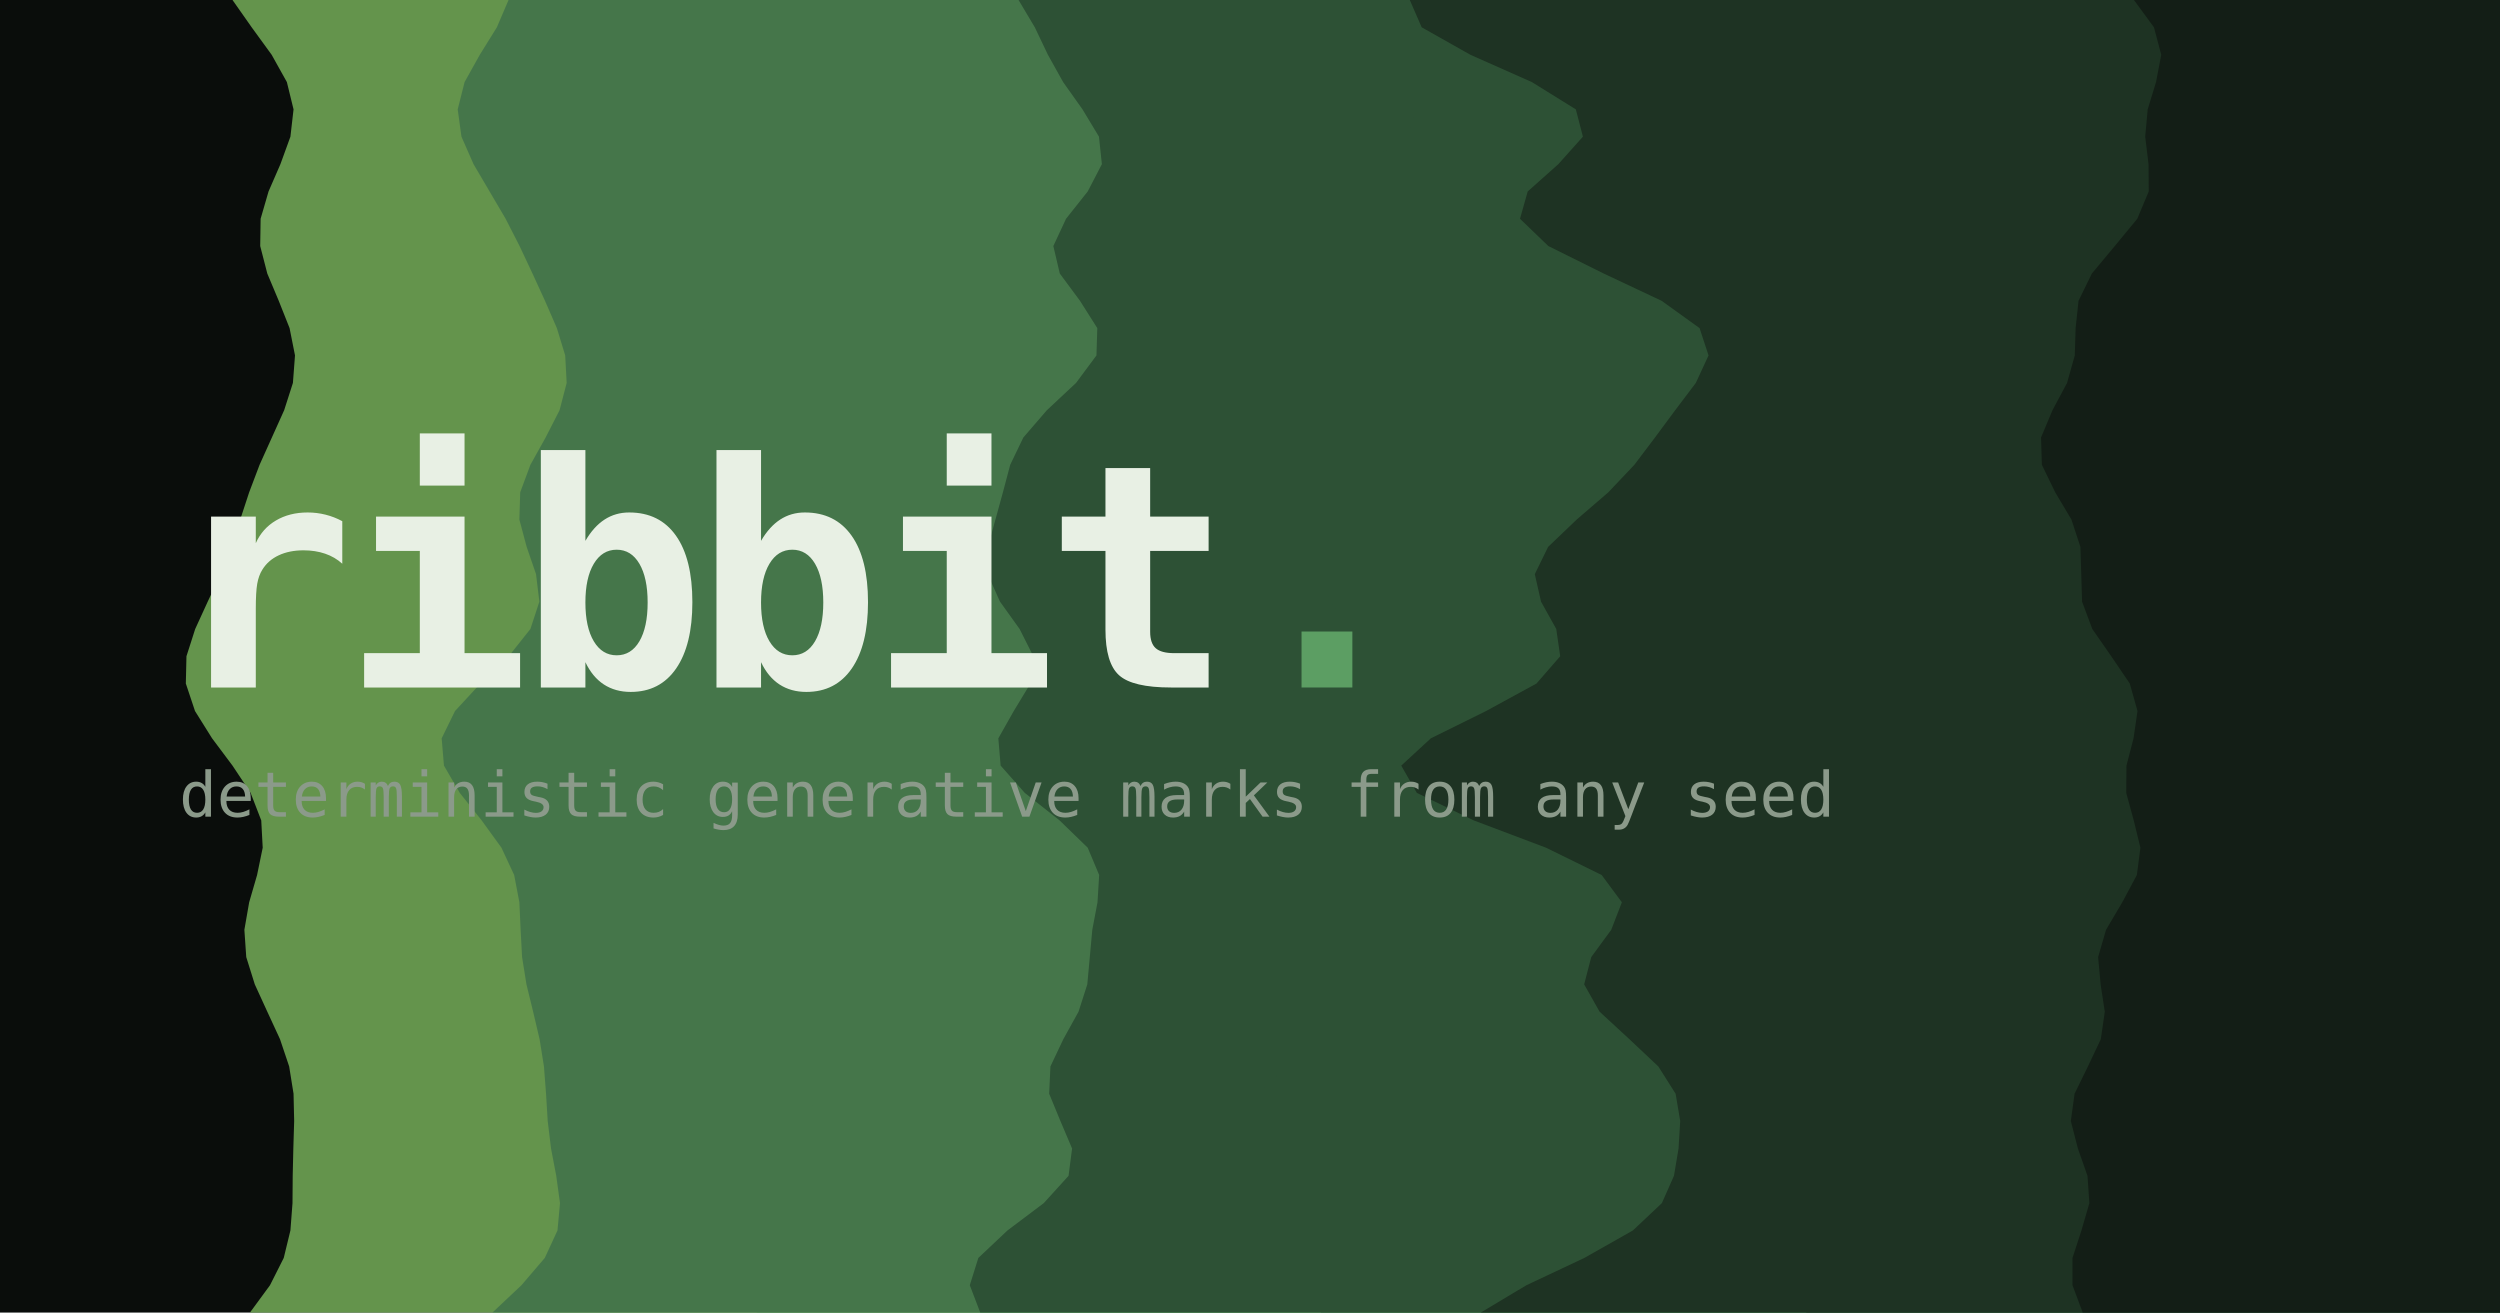
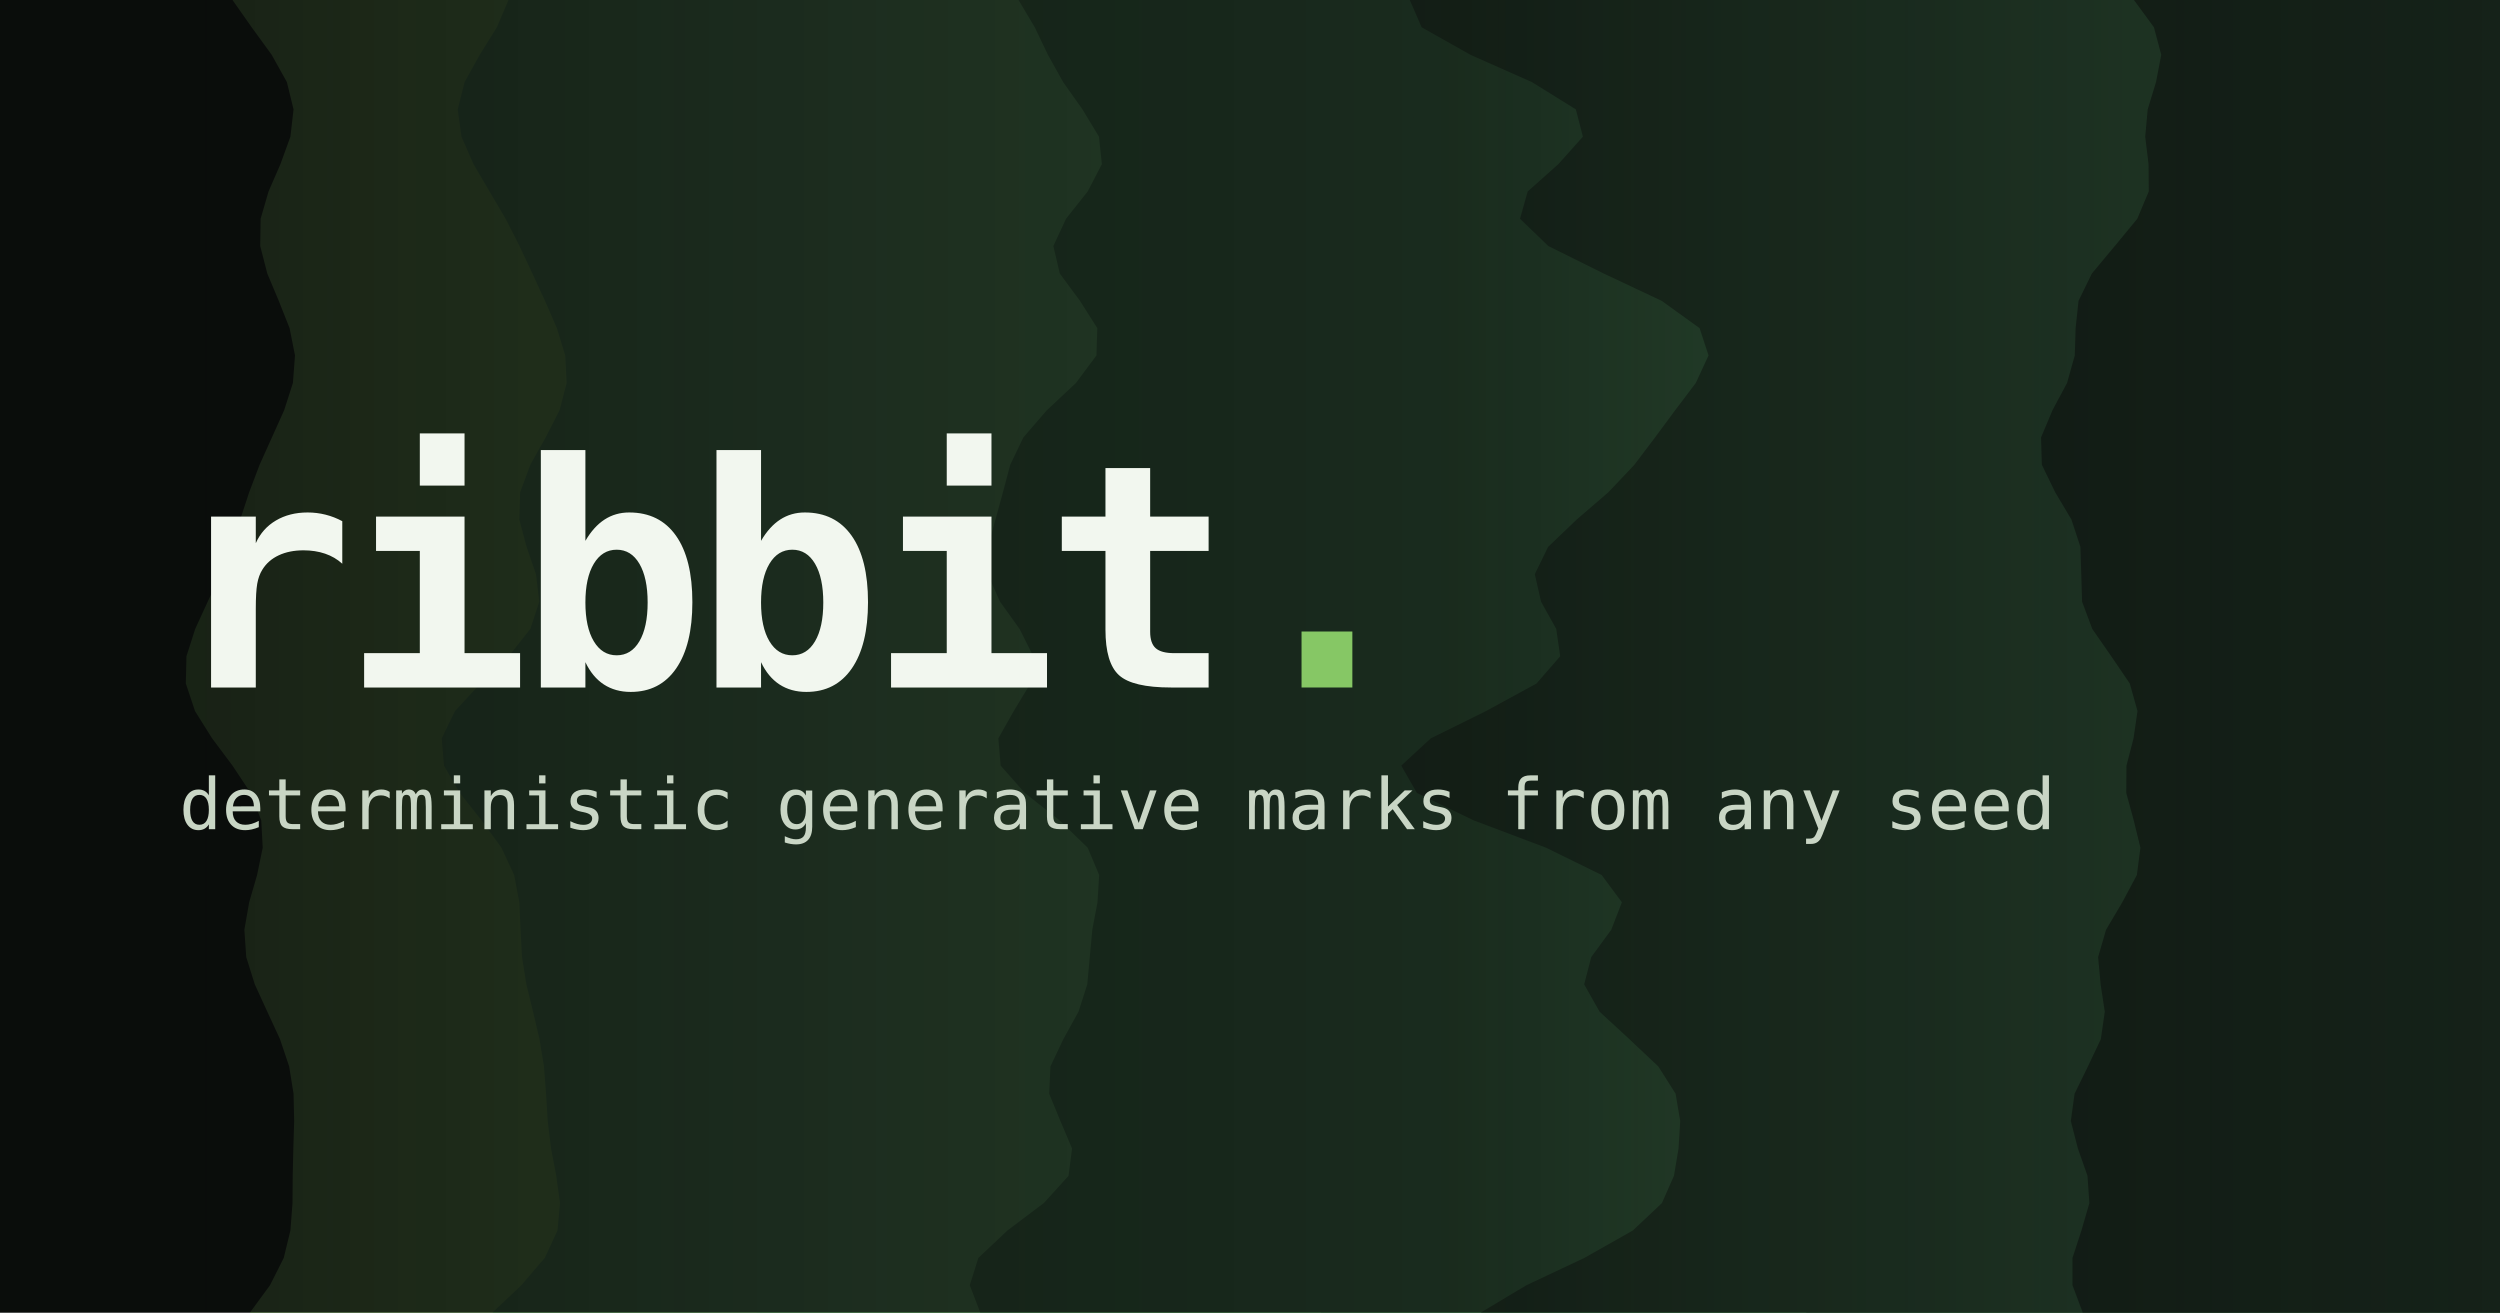
<svg xmlns="http://www.w3.org/2000/svg" width="1200" height="630" viewBox="0 0 1200 630">
  <rect width="1200" height="630" fill="#0a0d0b" />
  <path fill="#86c765" d="M1200 0 L111.6 0.0 L120.8 13.1 L130.4 26.3 L137.7 39.4 L140.9 52.5 L139.4 65.6 L134.6 78.8 L128.9 91.9 L125.1 105.0 L124.9 118.1 L128.3 131.3 L133.8 144.4 L139.0 157.5 L141.6 170.6 L140.6 183.8 L136.4 196.9 L130.5 210.0 L124.6 223.1 L119.6 236.3 L115.3 249.4 L111.1 262.5 L105.9 275.6 L99.7 288.8 L93.7 301.9 L89.5 315.0 L89.2 328.1 L93.6 341.3 L101.8 354.4 L111.6 367.5 L120.3 380.6 L125.4 393.8 L126.1 406.9 L123.4 420.0 L119.6 433.1 L117.3 446.3 L118.2 459.4 L122.3 472.5 L128.3 485.6 L134.4 498.8 L138.8 511.9 L140.9 525.0 L141.2 538.1 L140.8 551.3 L140.5 564.4 L140.4 577.5 L139.4 590.6 L136.2 603.8 L129.6 616.9 L120.0 630.0 L1200 630 Z" />
  <path fill="#5c9e63" d="M1200 0 L244.1 0.0 L238.5 13.1 L230.3 26.3 L223.0 39.4 L219.7 52.5 L221.5 65.6 L227.3 78.8 L235.0 91.9 L242.7 105.0 L249.4 118.1 L255.6 131.3 L261.6 144.4 L267.3 157.5 L271.3 170.6 L272.0 183.8 L268.6 196.9 L261.9 210.0 L254.6 223.1 L249.7 236.3 L249.3 249.4 L252.8 262.5 L257.3 275.6 L258.9 288.8 L254.6 301.9 L244.2 315.0 L230.6 328.1 L218.4 341.3 L212.0 354.4 L213.1 367.5 L220.7 380.6 L231.2 393.8 L240.7 406.9 L246.8 420.0 L249.3 433.1 L249.9 446.3 L250.6 459.4 L252.7 472.5 L255.9 485.6 L259.0 498.8 L261.1 511.9 L262.1 525.0 L262.9 538.1 L264.5 551.3 L267.0 564.4 L268.8 577.5 L267.6 590.6 L261.5 603.8 L250.3 616.9 L236.4 630.0 L1200 630 Z" />
  <path fill="#5c9e63" d="M1200 0 L382.7 0.0 L397.3 13.1 L406.7 26.3 L409.6 39.4 L406.7 52.5 L399.9 65.6 L391.6 78.8 L383.2 91.9 L375.2 105.0 L367.1 118.1 L358.1 131.3 L348.1 144.4 L338.2 157.5 L331.0 170.6 L329.4 183.8 L336.0 196.9 L351.5 210.0 L374.1 223.1 L399.5 236.3 L422.1 249.4 L436.4 262.5 L438.7 275.6 L428.2 288.8 L407.5 301.9 L381.1 315.0 L354.9 328.1 L333.9 341.3 L321.2 354.4 L317.8 367.5 L322.5 380.6 L332.9 393.8 L346.8 406.9 L362.4 420.0 L378.7 433.1 L395.0 446.3 L410.5 459.4 L423.4 472.5 L431.1 485.6 L431.0 498.8 L421.2 511.9 L401.7 525.0 L375.2 538.1 L346.4 551.3 L321.5 564.4 L306.0 577.5 L303.5 590.6 L314.5 603.8 L336.3 616.9 L363.6 630.0 L1200 630 Z" />
  <path fill="#3a6b45" d="M1200 0 L488.9 0.0 L496.7 13.1 L503.0 26.3 L510.3 39.4 L519.6 52.5 L527.5 65.6 L528.9 78.8 L522.1 91.9 L511.7 105.0 L505.6 118.1 L508.7 131.3 L518.4 144.4 L526.7 157.5 L526.3 170.6 L516.5 183.8 L502.5 196.9 L491.2 210.0 L484.9 223.1 L481.4 236.3 L477.8 249.4 L474.2 262.5 L474.1 275.6 L480.0 288.8 L489.4 301.9 L496.0 315.0 L494.6 328.1 L486.6 341.3 L479.2 354.4 L480.3 367.5 L491.9 380.6 L508.6 393.8 L522.1 406.9 L527.6 420.0 L526.8 433.1 L524.3 446.3 L523.1 459.4 L521.9 472.5 L517.7 485.6 L510.4 498.8 L504.2 511.9 L503.6 525.0 L509.0 538.1 L514.6 551.3 L512.9 564.4 L501.0 577.5 L483.6 590.6 L469.6 603.8 L465.5 616.9 L470.5 630.0 L1200 630 Z" />
  <path fill="#3a6b45" d="M1200 0 L630.6 0.0 L636.9 13.1 L649.6 26.3 L666.9 39.4 L679.3 52.5 L676.1 65.6 L654.6 78.8 L623.1 91.9 L595.6 105.0 L582.0 118.1 L582.6 131.3 L590.2 144.4 L598.3 157.5 L606.5 170.6 L618.6 183.8 L636.1 196.9 L653.9 210.0 L663.3 223.1 L659.5 236.3 L646.4 249.4 L634.6 262.5 L632.5 275.6 L639.2 288.8 L645.5 301.9 L641.7 315.0 L625.8 328.1 L605.5 341.3 L591.0 354.4 L587.6 367.5 L592.4 380.6 L599.7 393.8 L607.4 406.9 L618.8 420.0 L637.9 433.1 L662.4 446.3 L682.4 459.4 L686.6 472.5 L671.2 485.6 L643.8 498.8 L617.8 511.9 L603.5 525.0 L601.0 538.1 L603.2 551.3 L603.4 564.4 L601.5 577.5 L602.8 590.6 L611.1 603.8 L624.0 616.9 L634.1 630.0 L1200 630 Z" />
  <path fill="#25412c" d="M1200 0 L676.7 0.0 L682.4 13.1 L705.8 26.3 L735.3 39.4 L756.4 52.5 L759.8 65.6 L748.0 78.8 L733.3 91.9 L729.6 105.0 L743.2 118.1 L769.8 131.3 L797.6 144.4 L815.8 157.5 L820.1 170.6 L814.0 183.8 L804.1 196.9 L794.4 210.0 L784.5 223.1 L772.0 236.3 L756.8 249.4 L743.1 262.5 L736.7 275.6 L739.7 288.8 L747.0 301.9 L748.9 315.0 L737.5 328.1 L713.3 341.3 L686.8 354.4 L672.6 367.5 L680.1 380.6 L707.4 393.8 L742.1 406.9 L768.8 420.0 L778.5 433.1 L773.4 446.3 L763.8 459.4 L760.4 472.5 L767.8 485.6 L782.1 498.8 L796.0 511.9 L804.3 525.0 L806.5 538.1 L805.7 551.3 L803.5 564.4 L797.7 577.5 L783.8 590.6 L760.5 603.8 L732.7 616.9 L710.8 630.0 L1200 630 Z" />
  <path fill="#25412c" d="M1200 0 L881.3 0.0 L876.2 13.1 L871.0 26.3 L867.7 39.4 L866.0 52.5 L863.4 65.6 L857.5 78.8 L849.0 91.9 L842.5 105.0 L844.0 118.1 L856.6 131.3 L877.5 144.4 L898.9 157.5 L912.3 170.6 L913.5 183.8 L905.1 196.9 L894.7 210.0 L889.8 223.1 L893.1 236.3 L901.4 249.4 L908.3 262.5 L908.9 275.6 L902.1 288.8 L891.0 301.9 L879.6 315.0 L870.0 328.1 L861.6 341.3 L853.2 354.4 L845.5 367.5 L841.7 380.6 L845.2 393.8 L856.8 406.9 L872.4 420.0 L885.2 433.1 L889.5 446.3 L885.0 459.4 L877.2 472.5 L874.2 485.6 L881.1 498.8 L897.0 511.9 L914.7 525.0 L925.8 538.1 L925.4 551.3 L914.8 564.4 L899.7 577.5 L886.1 590.6 L877.0 603.8 L871.5 616.9 L867.0 630.0 L1200 630 Z" />
  <path fill="#16241a" d="M1200 0 L1024.3 0.0 L1033.9 13.1 L1037.4 26.3 L1034.9 39.4 L1030.9 52.5 L1029.7 65.6 L1031.3 78.8 L1031.4 91.9 L1025.9 105.0 L1015.1 118.1 L1004.1 131.3 L997.7 144.4 L996.3 157.5 L995.9 170.6 L992.2 183.8 L985.2 196.9 L979.7 210.0 L980.1 223.1 L986.5 236.3 L994.3 249.4 L998.6 262.5 L999.0 275.6 L999.4 288.8 L1004.3 301.9 L1013.4 315.0 L1022.3 328.1 L1026.0 341.3 L1024.1 354.4 L1020.7 367.5 L1020.6 380.6 L1024.2 393.8 L1027.4 406.9 L1025.7 420.0 L1018.7 433.1 L1010.9 446.3 L1007.1 459.4 L1008.3 472.5 L1010.3 485.6 L1008.4 498.8 L1002.2 511.9 L995.8 525.0 L994.0 538.1 L997.4 551.3 L1002.0 564.4 L1002.9 577.5 L999.1 590.6 L994.8 603.8 L994.8 616.9 L999.7 630.0 L1200 630 Z" />
-   <rect width="1200" height="630" fill="#0a0d0b" opacity=".28" />
-   <text x="80" y="330" fill="#e8f0e4" font-family="'Geist Mono',ui-monospace,monospace" font-size="150" font-weight="600" letter-spacing="-6">ribbit<tspan fill="#5c9e63">.</tspan>
+   <defs>
+     <linearGradient id="scrim" x1="0" y1="0" x2="1" y2="0">
+       <stop offset="0" stop-color="#0a0d0b" stop-opacity=".92" />
+       <stop offset=".58" stop-color="#0a0d0b" stop-opacity=".68" />
+       <stop offset="1" stop-color="#0a0d0b" stop-opacity=".08" />
+     </linearGradient>
+   </defs>
+   <rect width="1200" height="630" fill="url(#scrim)" />
+   <text x="80" y="330" fill="#f2f7ef" font-family="'Geist Mono',ui-monospace,monospace" font-size="150" font-weight="600" letter-spacing="-6">ribbit<tspan fill="#86c765">.</tspan>
  </text>
-   <text x="86" y="392" fill="#8b9a8a" font-family="'Geist Mono',ui-monospace,monospace" font-size="30">deterministic generative marks from any seed</text>
+   <text x="86" y="398" fill="#c9d6c5" font-family="'Geist Mono',ui-monospace,monospace" font-size="34">deterministic generative marks from any seed</text>
</svg>
